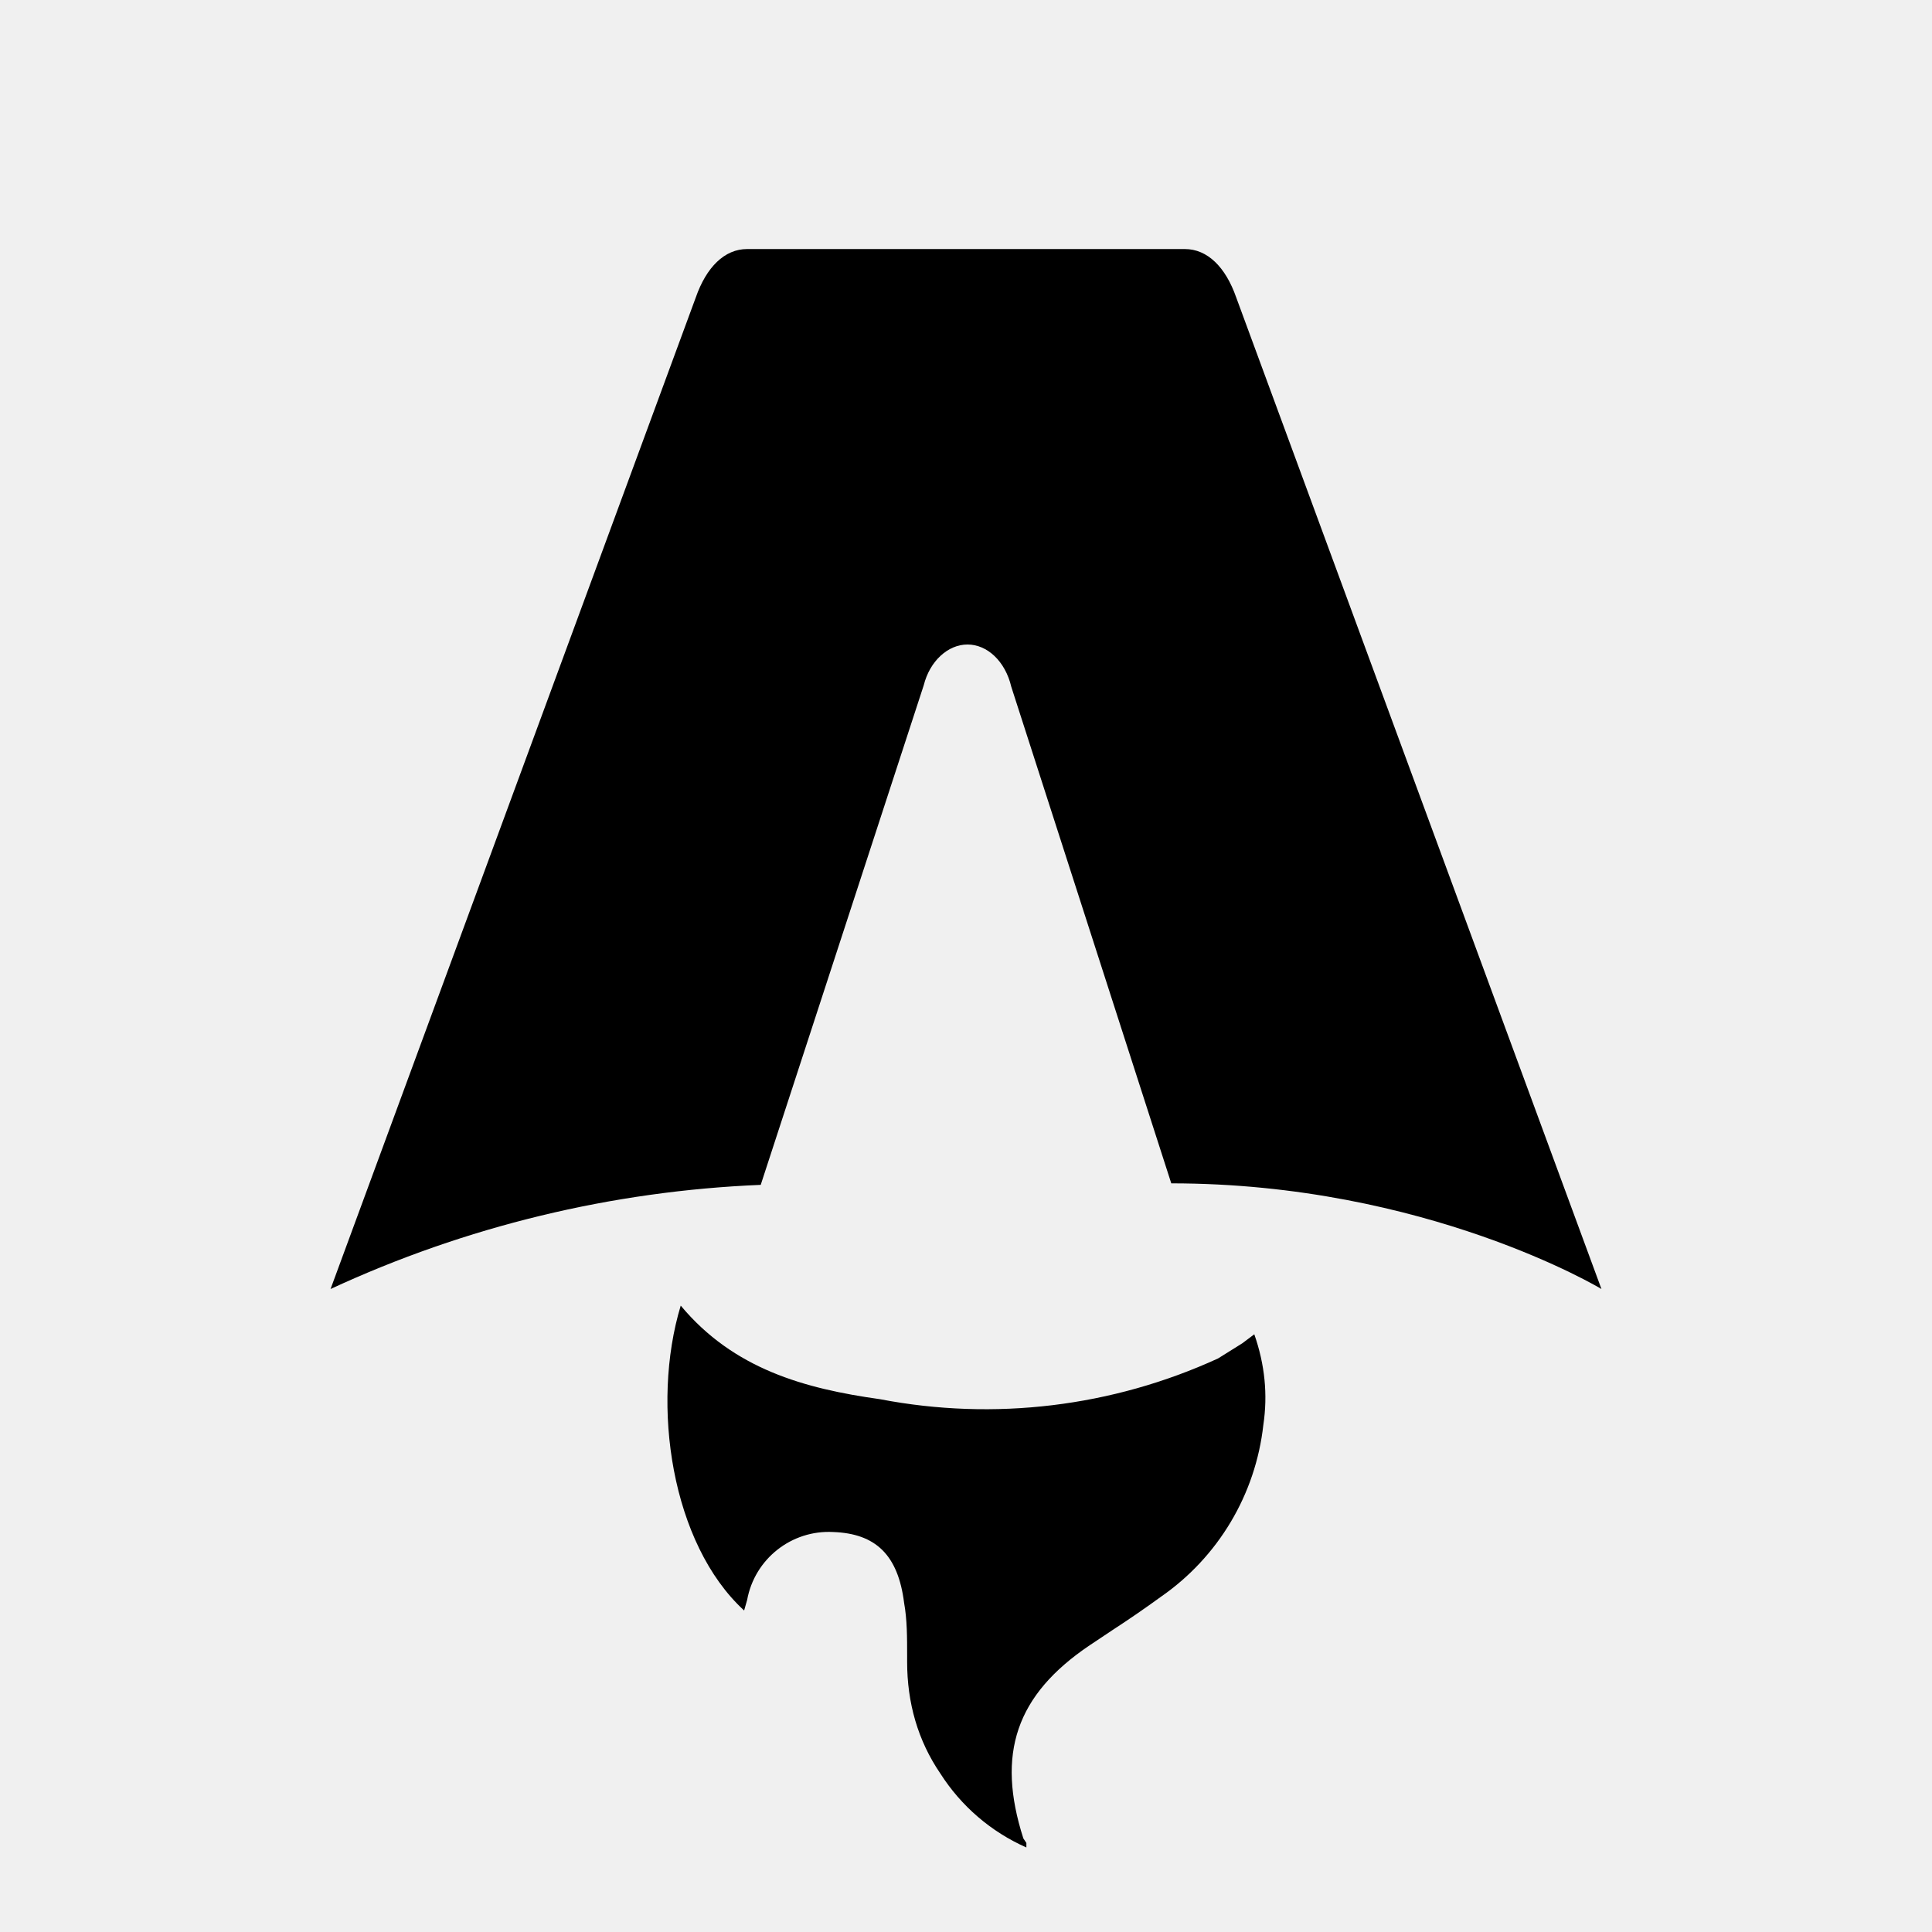
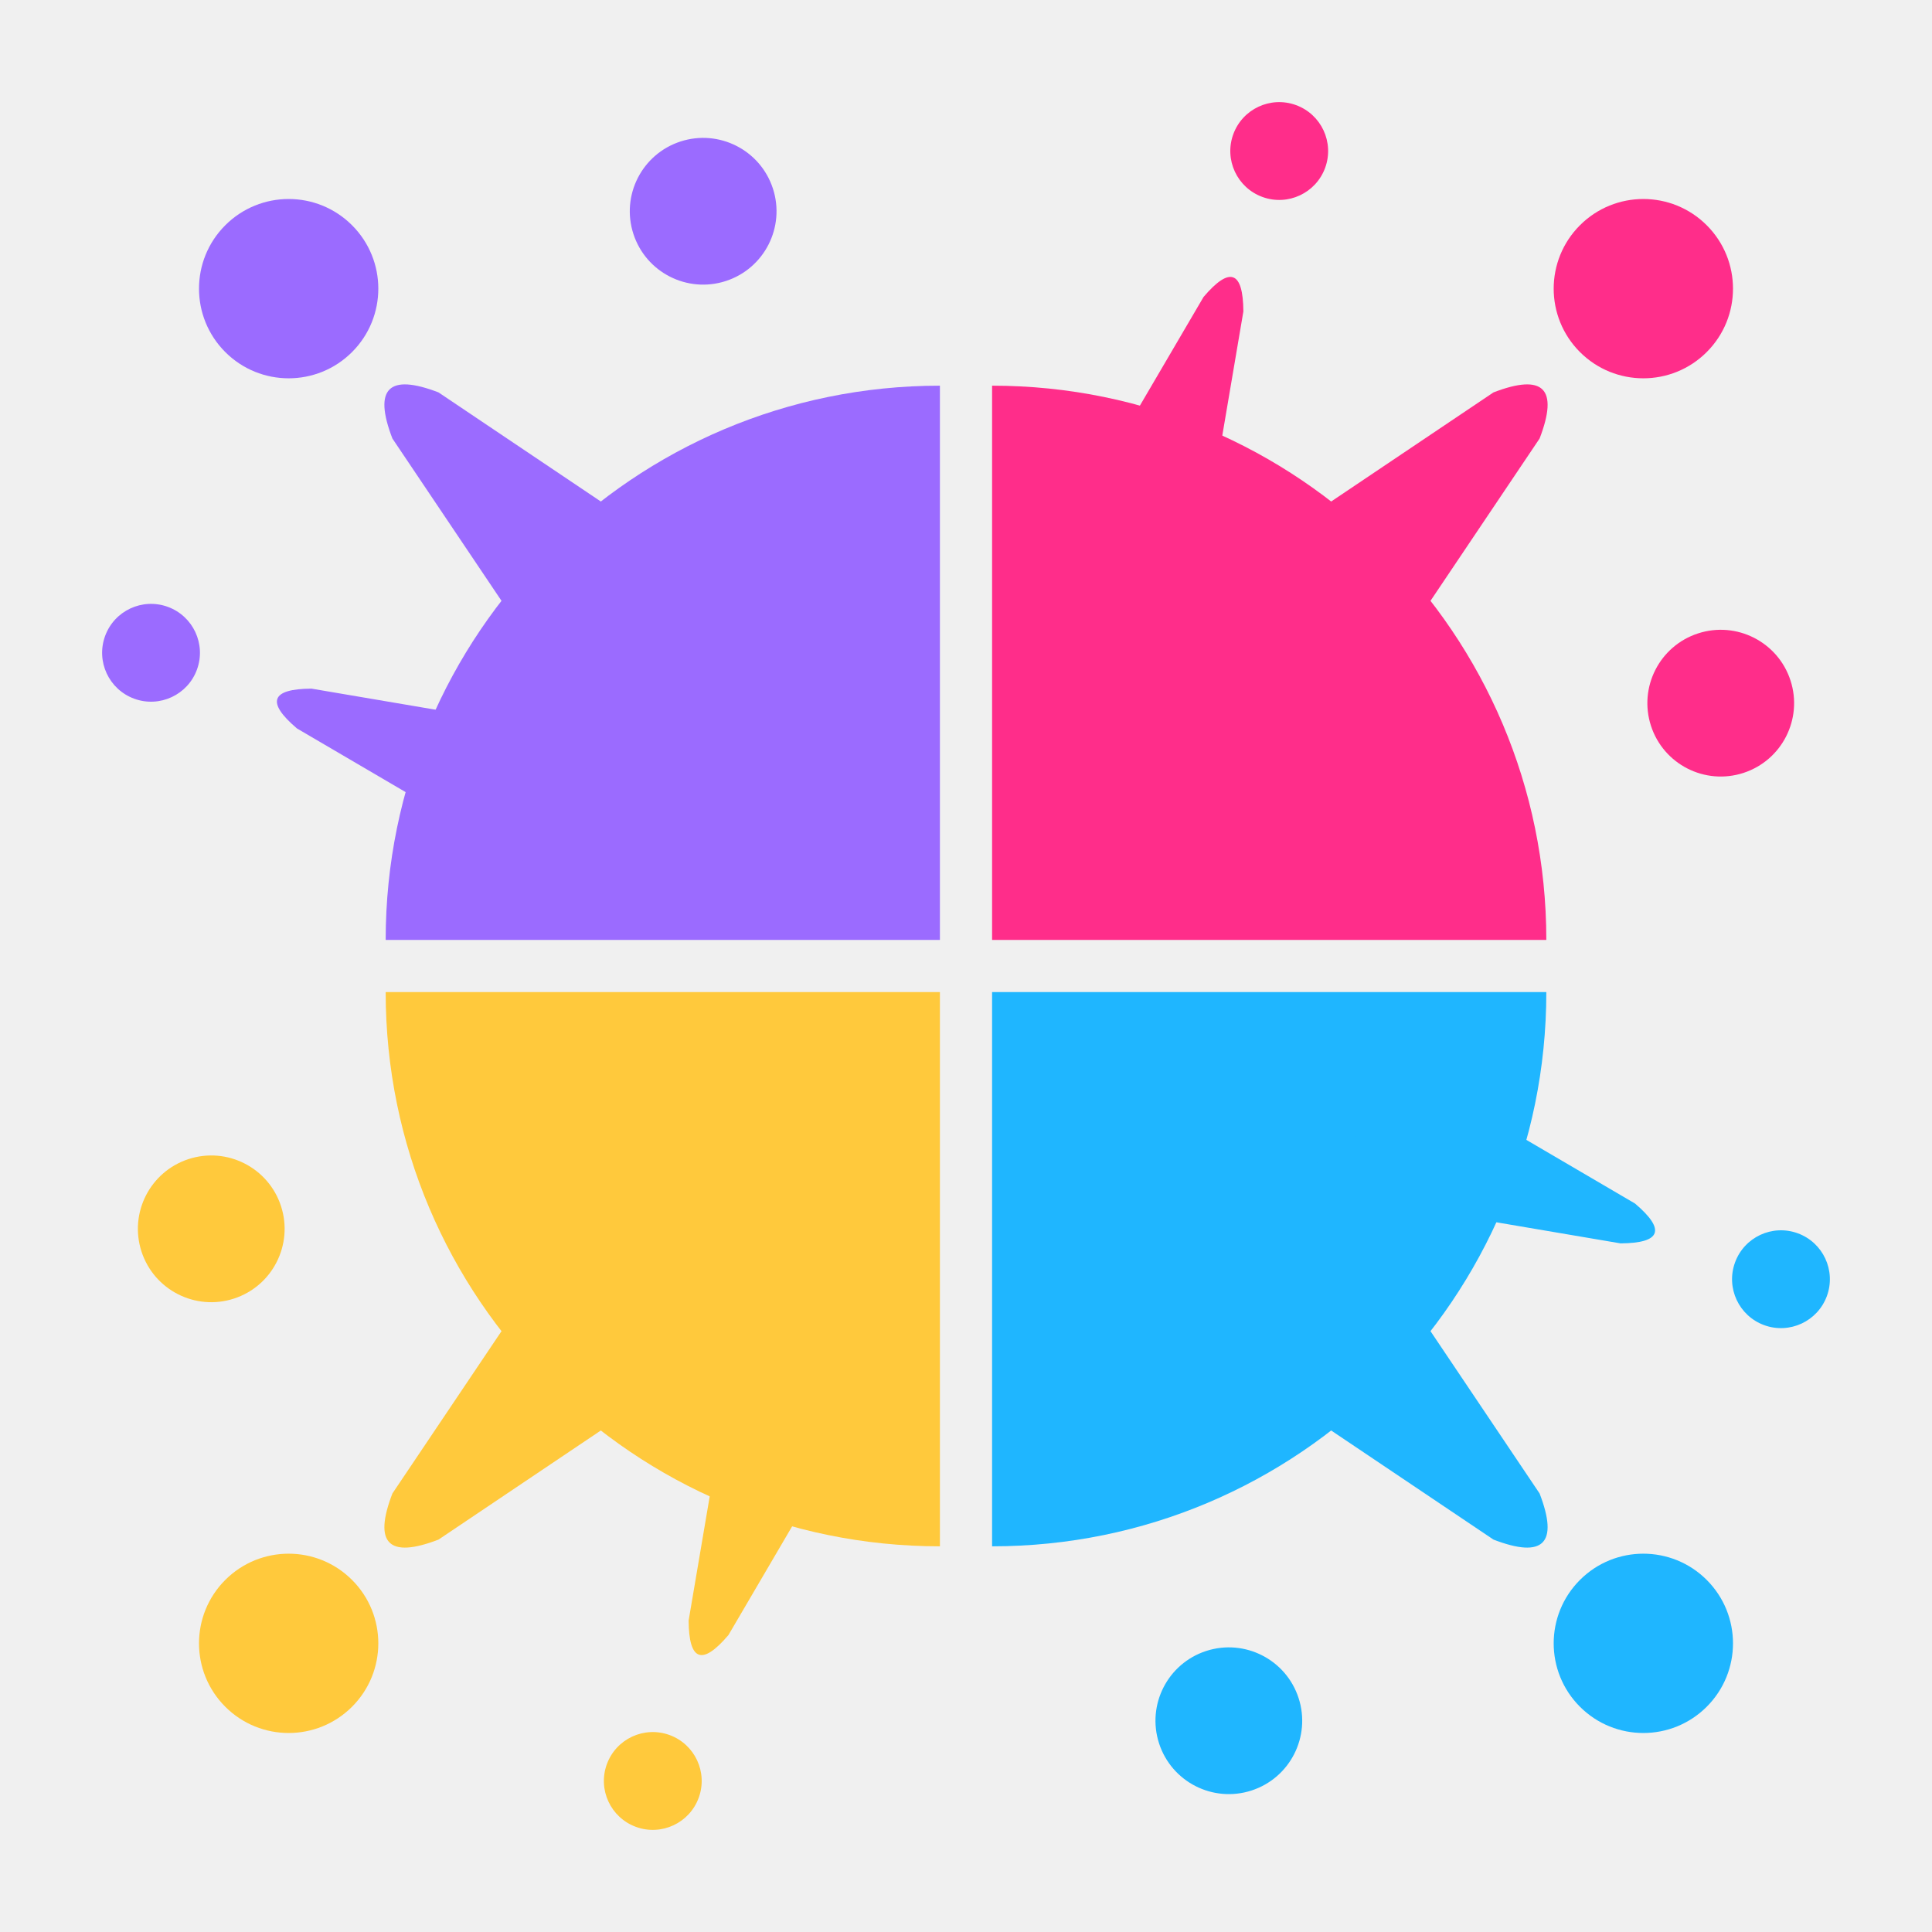
- <svg xmlns="http://www.w3.org/2000/svg" fill="none" viewBox="0 0 128 128">
-   <path d="M50.4 78.5a75.1 75.1 0 0 0-28.5 6.9l24.2-65.7c.7-2 1.9-3.2 3.4-3.2h29c1.5 0 2.7 1.2 3.4 3.2l24.2 65.7s-11.6-7-28.5-7L67 45.5c-.4-1.7-1.6-2.8-2.9-2.8-1.3 0-2.5 1.1-2.9 2.7L50.4 78.5Zm-1.1 28.2Zm-4.2-20.2c-2 6.6-.6 15.8 4.2 20.2a17.5 17.5 0 0 1 .2-.7 5.5 5.5 0 0 1 5.7-4.5c2.8.1 4.3 1.5 4.7 4.7.2 1.1.2 2.3.2 3.5v.4c0 2.7.7 5.2 2.2 7.4a13 13 0 0 0 5.7 4.9v-.3l-.2-.3c-1.8-5.6-.5-9.5 4.4-12.8l1.5-1a73 73 0 0 0 3.2-2.2 16 16 0 0 0 6.8-11.4c.3-2 .1-4-.6-6l-.8.6-1.6 1a37 37 0 0 1-22.4 2.7c-5-.7-9.7-2-13.2-6.2Z" />
-   <style>
-         path { fill: #000; }
-         @media (prefers-color-scheme: dark) {
-             path { fill: #FFF; }
-         }
-     </style>
+ <svg xmlns="http://www.w3.org/2000/svg" viewBox="0 0 128 128">
+   <defs>
+     <g id="q">
+       <g transform="translate(1.6 -1.6)">
+         <path d="M64 64V30A34 34 0 0 1 98 64Z" />
+         <g transform="rotate(45 64 64)">
+           <path d="M57 44L62 18.5Q64 14 66 18.5L71 44Z" />
+           <circle cx="64" cy="7.5" r="5.5" />
+         </g>
+         <g transform="rotate(20 64 64)">
+           <path d="M59.5 40L62.7 22.5Q64 19 65.3 22.5L68.5 40Z" />
+           <circle cx="64" cy="12.5" r="3" />
+         </g>
+         <circle cx="64" cy="17" r="4.5" transform="rotate(72 64 64)" />
+       </g>
+     </g>
+   </defs>
+   <g transform="translate(64 64) scale(1.08) translate(-64 -64)">
+     <use href="#q" fill="#FF2D8A" />
+     <use href="#q" transform="rotate(90 64 64)" fill="#1FB6FF" />
+     <use href="#q" transform="rotate(180 64 64)" fill="#FFC93C" />
+     <use href="#q" transform="rotate(270 64 64)" fill="#9B6BFF" />
+   </g>
</svg>
